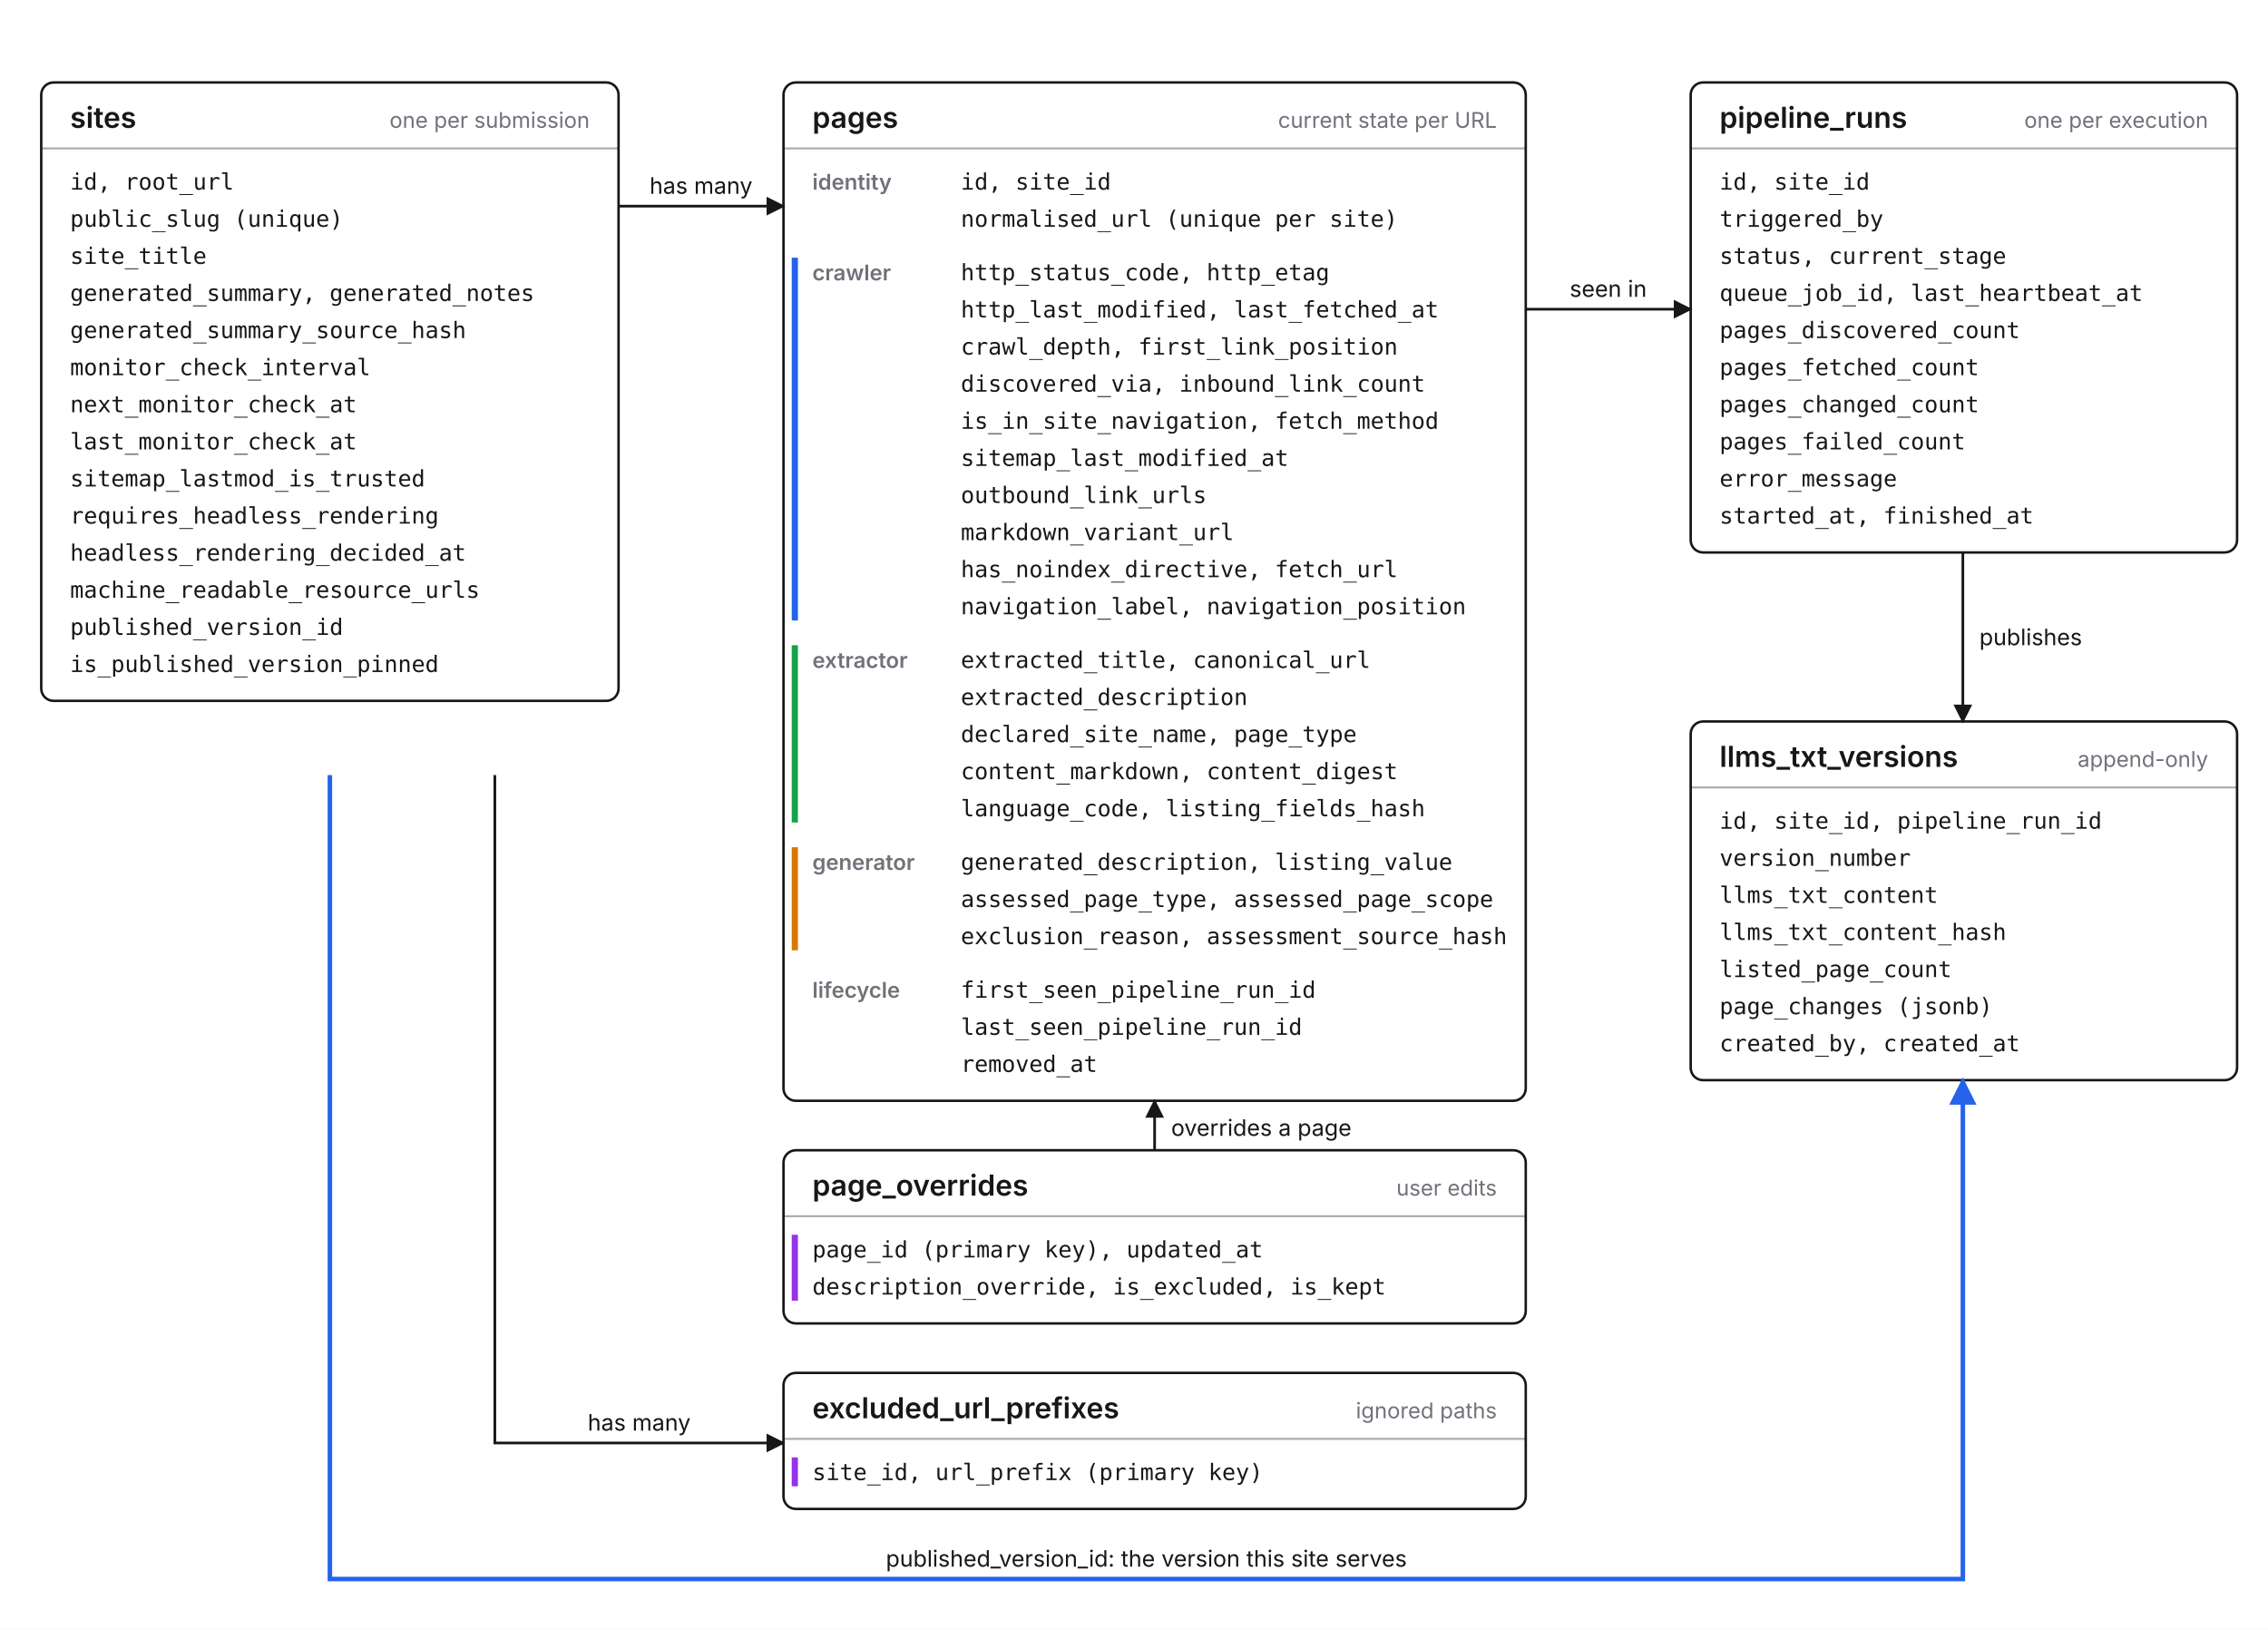
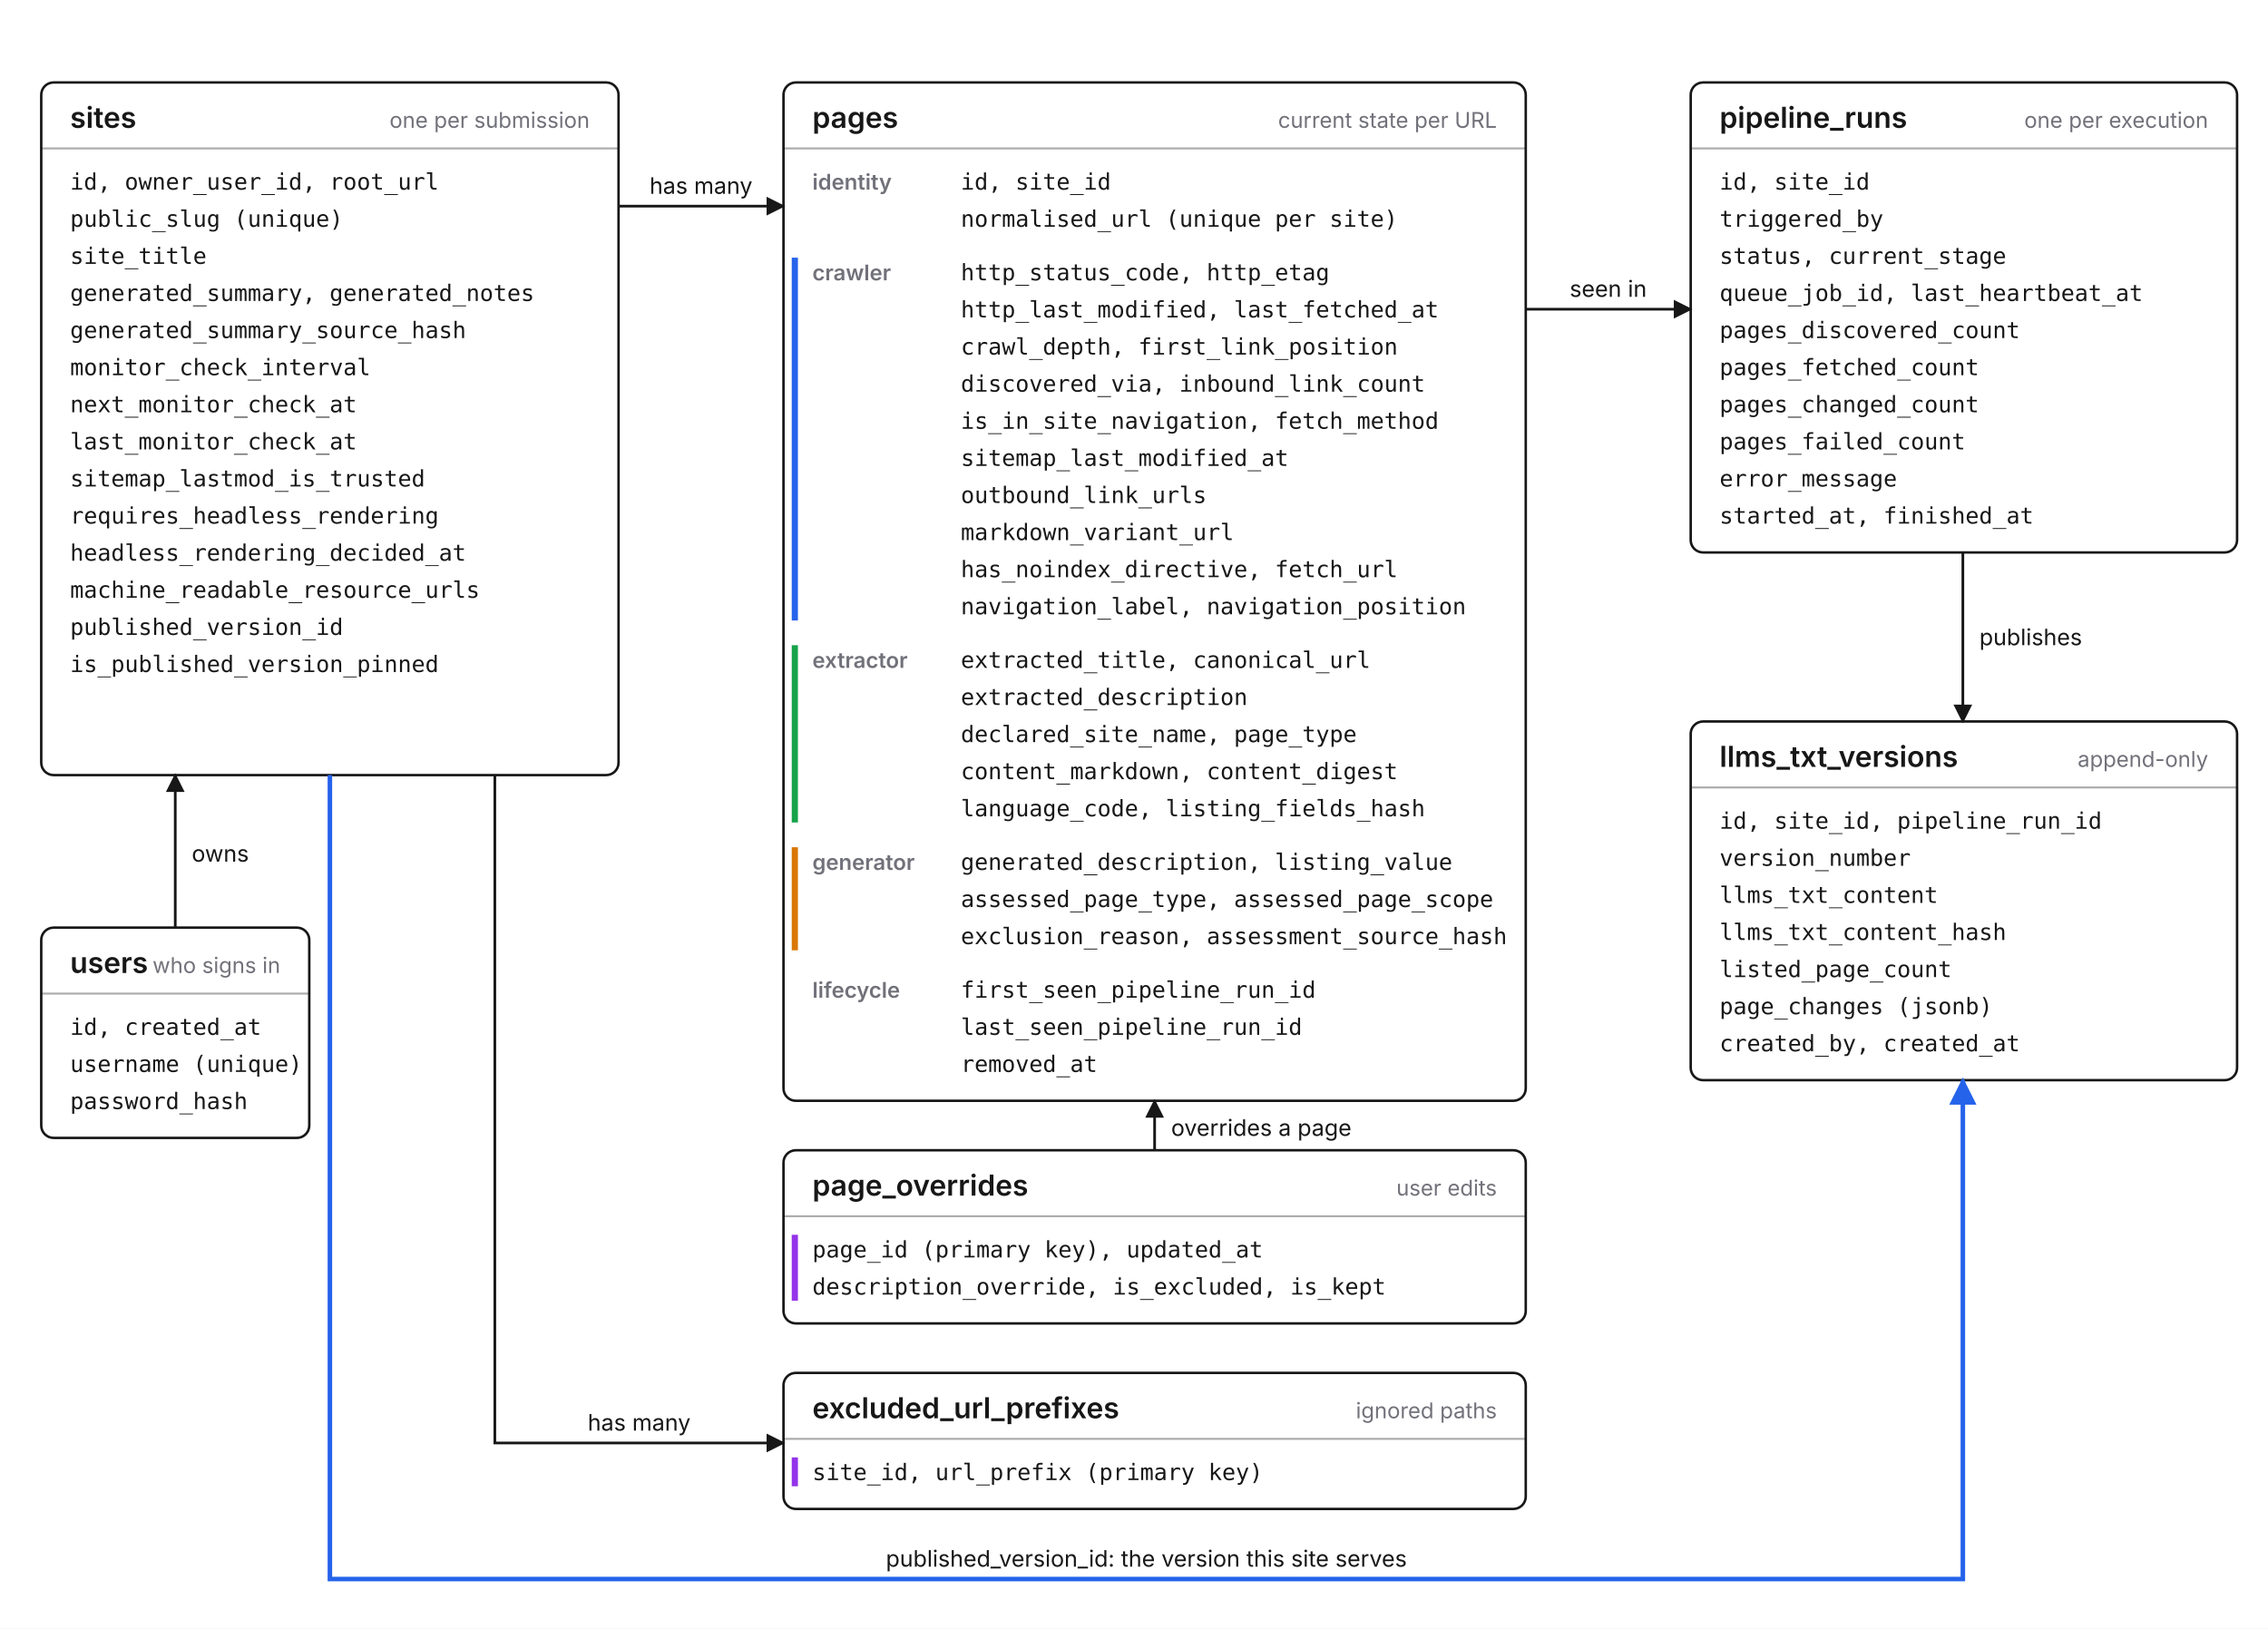
- <svg xmlns="http://www.w3.org/2000/svg" width="1100" height="790" style="color:#171717;font-family:system-ui,-apple-system,'Segoe UI',sans-serif" viewBox="0 0 1100 790" role="img" aria-label="Six tables. A site has many pages, runs and llms.txt versions, and points at the version it serves. Users edit pages through page overrides and keep whole paths out through excluded URL prefixes. Nothing is shared between sites.">
+ <svg xmlns="http://www.w3.org/2000/svg" width="1100" height="790" style="color:#171717;font-family:system-ui,-apple-system,'Segoe UI',sans-serif" viewBox="0 0 1100 790" role="img" aria-label="Seven tables. A user owns many sites. A site has many pages, runs and llms.txt versions, and points at the version it serves. Users edit pages through page overrides and keep whole paths out through excluded URL prefixes. Nothing is shared between sites.">
  <style>
.b { fill: #fff; stroke: currentColor; stroke-width: 1.2; }
.sep { stroke: currentColor; stroke-width: 1; opacity: .35; }
.ln { fill: none; stroke: currentColor; stroke-width: 1.3; }
.ptr { fill: none; stroke: #2563eb; stroke-width: 2.2; }
.t { fill: currentColor; font-size: 14px; font-weight: 600; }
.n { fill: #71717a; font-size: 10.5px; }
.g { fill: #71717a; font-size: 10.5px; font-weight: 600; }
.f { fill: currentColor; font-size: 11px; font-family: ui-monospace, monospace; }
.l { fill: currentColor; font-size: 11px; }
.c1 { fill: #2563eb; }
.c2 { fill: #16a34a; }
.c3 { fill: #d97706; }
.c4 { fill: #9333ea; }
</style>
  <rect x="0" y="0" width="1100" height="790" fill="#ffffff" />
  <defs>
    <marker id="ar" viewBox="0 0 10 10" refX="9" refY="5" markerWidth="7" markerHeight="7" orient="auto-start-reverse">
      <path d="M0 0 L10 5 L0 10 z" fill="currentColor" />
    </marker>
    <marker id="arp" viewBox="0 0 10 10" refX="9" refY="5" markerWidth="6" markerHeight="6" orient="auto-start-reverse">
      <path d="M0 0 L10 5 L0 10 z" fill="#2563eb" />
    </marker>
  </defs>
-   <rect class="b" x="20" y="40" width="280" height="300" rx="6" />
+   <rect class="b" x="20" y="40" width="280" height="336" rx="6" />
  <text class="t" x="34" y="62">sites</text>
  <text class="n" x="286" y="62" text-anchor="end">one per submission</text>
  <line class="sep" x1="20" y1="72" x2="300" y2="72" />
-   <text class="f" x="34" y="92">id, root_url</text>
+   <text class="f" x="34" y="92">id, owner_user_id, root_url</text>
  <text class="f" x="34" y="110">public_slug (unique)</text>
  <text class="f" x="34" y="128">site_title</text>
  <text class="f" x="34" y="146">generated_summary, generated_notes</text>
  <text class="f" x="34" y="164">generated_summary_source_hash</text>
  <text class="f" x="34" y="182">monitor_check_interval</text>
  <text class="f" x="34" y="200">next_monitor_check_at</text>
  <text class="f" x="34" y="218">last_monitor_check_at</text>
  <text class="f" x="34" y="236">sitemap_lastmod_is_trusted</text>
  <text class="f" x="34" y="254">requires_headless_rendering</text>
  <text class="f" x="34" y="272">headless_rendering_decided_at</text>
  <text class="f" x="34" y="290">machine_readable_resource_urls</text>
  <text class="f" x="34" y="308">published_version_id</text>
  <text class="f" x="34" y="326">is_published_version_pinned</text>
  <rect class="b" x="380" y="40" width="360" height="494" rx="6" />
  <text class="t" x="394" y="62">pages</text>
  <text class="n" x="726" y="62" text-anchor="end">current state per URL</text>
  <line class="sep" x1="380" y1="72" x2="740" y2="72" />
  <text class="g" x="394" y="92">identity</text>
  <text class="f" x="466" y="92">id, site_id</text>
  <text class="f" x="466" y="110">normalised_url (unique per site)</text>
  <rect class="c1" x="384" y="125" width="3" height="176" />
  <text class="g" x="394" y="136">crawler</text>
  <text class="f" x="466" y="136">http_status_code, http_etag</text>
  <text class="f" x="466" y="154">http_last_modified, last_fetched_at</text>
  <text class="f" x="466" y="172">crawl_depth, first_link_position</text>
  <text class="f" x="466" y="190">discovered_via, inbound_link_count</text>
  <text class="f" x="466" y="208">is_in_site_navigation, fetch_method</text>
  <text class="f" x="466" y="226">sitemap_last_modified_at</text>
  <text class="f" x="466" y="244">outbound_link_urls</text>
  <text class="f" x="466" y="262">markdown_variant_url</text>
  <text class="f" x="466" y="280">has_noindex_directive, fetch_url</text>
  <text class="f" x="466" y="298">navigation_label, navigation_position</text>
  <rect class="c2" x="384" y="313" width="3" height="86" />
  <text class="g" x="394" y="324">extractor</text>
  <text class="f" x="466" y="324">extracted_title, canonical_url</text>
  <text class="f" x="466" y="342">extracted_description</text>
  <text class="f" x="466" y="360">declared_site_name, page_type</text>
  <text class="f" x="466" y="378">content_markdown, content_digest</text>
  <text class="f" x="466" y="396">language_code, listing_fields_hash</text>
  <rect class="c3" x="384" y="411" width="3" height="50" />
  <text class="g" x="394" y="422">generator</text>
  <text class="f" x="466" y="422">generated_description, listing_value</text>
  <text class="f" x="466" y="440">assessed_page_type, assessed_page_scope</text>
  <text class="f" x="466" y="458">exclusion_reason, assessment_source_hash</text>
  <text class="g" x="394" y="484">lifecycle</text>
  <text class="f" x="466" y="484">first_seen_pipeline_run_id</text>
  <text class="f" x="466" y="502">last_seen_pipeline_run_id</text>
  <text class="f" x="466" y="520">removed_at</text>
  <rect class="b" x="380" y="558" width="360" height="84" rx="6" />
  <rect class="c4" x="384" y="599" width="3" height="32" />
  <text class="t" x="394" y="580">page_overrides</text>
  <text class="n" x="726" y="580" text-anchor="end">user edits</text>
  <line class="sep" x1="380" y1="590" x2="740" y2="590" />
  <text class="f" x="394" y="610">page_id (primary key), updated_at</text>
  <text class="f" x="394" y="628">description_override, is_excluded, is_kept</text>
  <rect class="b" x="380" y="666" width="360" height="66" rx="6" />
  <rect class="c4" x="384" y="707" width="3" height="14" />
  <text class="t" x="394" y="688">excluded_url_prefixes</text>
  <text class="n" x="726" y="688" text-anchor="end">ignored paths</text>
  <line class="sep" x1="380" y1="698" x2="740" y2="698" />
  <text class="f" x="394" y="718">site_id, url_prefix (primary key)</text>
  <rect class="b" x="820" y="40" width="265" height="228" rx="6" />
  <text class="t" x="834" y="62">pipeline_runs</text>
  <text class="n" x="1071" y="62" text-anchor="end">one per execution</text>
  <line class="sep" x1="820" y1="72" x2="1085" y2="72" />
  <text class="f" x="834" y="92">id, site_id</text>
  <text class="f" x="834" y="110">triggered_by</text>
  <text class="f" x="834" y="128">status, current_stage</text>
  <text class="f" x="834" y="146">queue_job_id, last_heartbeat_at</text>
  <text class="f" x="834" y="164">pages_discovered_count</text>
  <text class="f" x="834" y="182">pages_fetched_count</text>
  <text class="f" x="834" y="200">pages_changed_count</text>
  <text class="f" x="834" y="218">pages_failed_count</text>
  <text class="f" x="834" y="236">error_message</text>
  <text class="f" x="834" y="254">started_at, finished_at</text>
  <rect class="b" x="820" y="350" width="265" height="174" rx="6" />
  <text class="t" x="834" y="372">llms_txt_versions</text>
  <text class="n" x="1071" y="372" text-anchor="end">append-only</text>
  <line class="sep" x1="820" y1="382" x2="1085" y2="382" />
  <text class="f" x="834" y="402">id, site_id, pipeline_run_id</text>
  <text class="f" x="834" y="420">version_number</text>
  <text class="f" x="834" y="438">llms_txt_content</text>
  <text class="f" x="834" y="456">llms_txt_content_hash</text>
  <text class="f" x="834" y="474">listed_page_count</text>
  <text class="f" x="834" y="492">page_changes (jsonb)</text>
  <text class="f" x="834" y="510">created_by, created_at</text>
+   <rect class="b" x="20" y="450" width="130" height="102" rx="6" />
+   <text class="t" x="34" y="472">users</text>
+   <text class="n" x="136" y="472" text-anchor="end">who signs in</text>
+   <line class="sep" x1="20" y1="482" x2="150" y2="482" />
+   <text class="f" x="34" y="502">id, created_at</text>
+   <text class="f" x="34" y="520">username (unique)</text>
+   <text class="f" x="34" y="538">password_hash</text>
+   <line class="ln" x1="85" y1="450" x2="85" y2="376" marker-end="url(#ar)" />
+   <text class="l" x="93" y="418">owns</text>
  <line class="ln" x1="300" y1="100" x2="380" y2="100" marker-end="url(#ar)" />
  <text class="l" x="340" y="94" text-anchor="middle">has many</text>
  <line class="ln" x1="740" y1="150" x2="820" y2="150" marker-end="url(#ar)" />
  <text class="l" x="780" y="144" text-anchor="middle">seen in</text>
  <line class="ln" x1="952" y1="268" x2="952" y2="350" marker-end="url(#ar)" />
  <text class="l" x="960" y="313">publishes</text>
  <line class="ln" x1="560" y1="558" x2="560" y2="534" marker-end="url(#ar)" />
  <text class="l" x="568" y="551">overrides a page</text>
  <polyline class="ln" points="240,376 240,700 380,700" marker-end="url(#ar)" />
  <text class="l" x="310" y="694" text-anchor="middle">has many</text>
  <polyline class="ptr" points="160,376 160,766 952,766 952,524" marker-end="url(#arp)" />
  <text class="l" x="556" y="760" text-anchor="middle">published_version_id: the version this site serves</text>
</svg>
